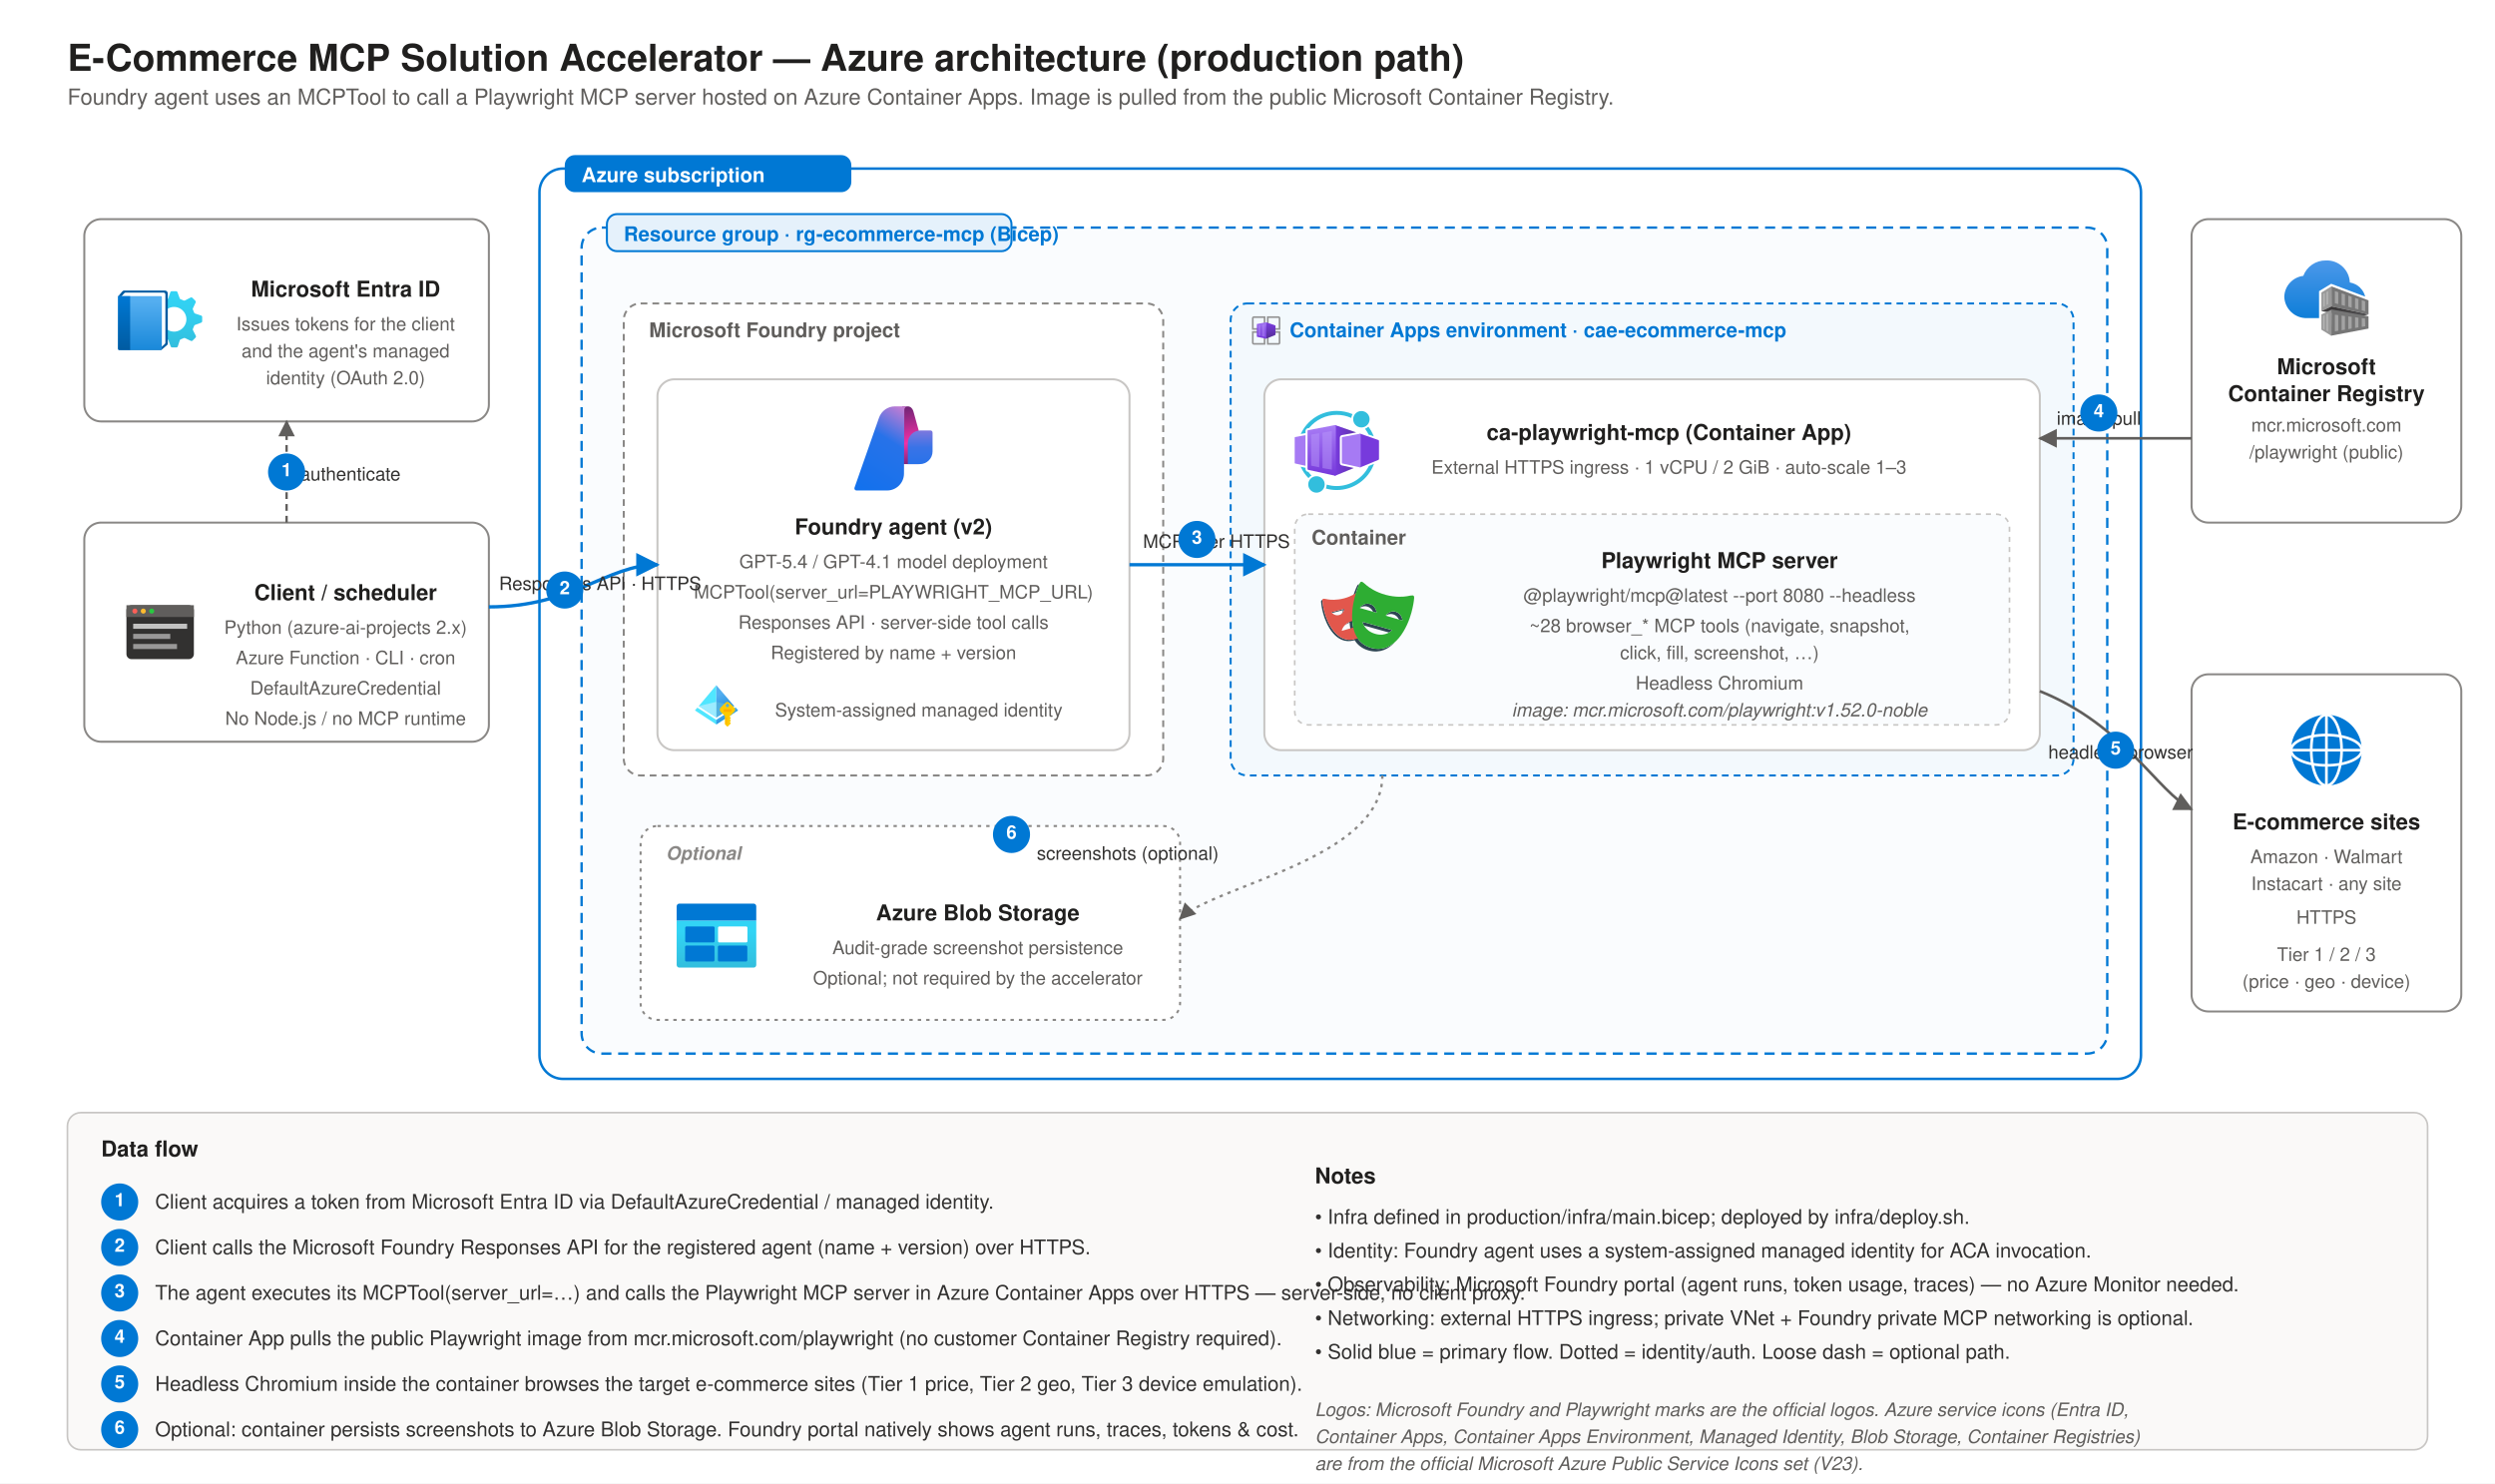
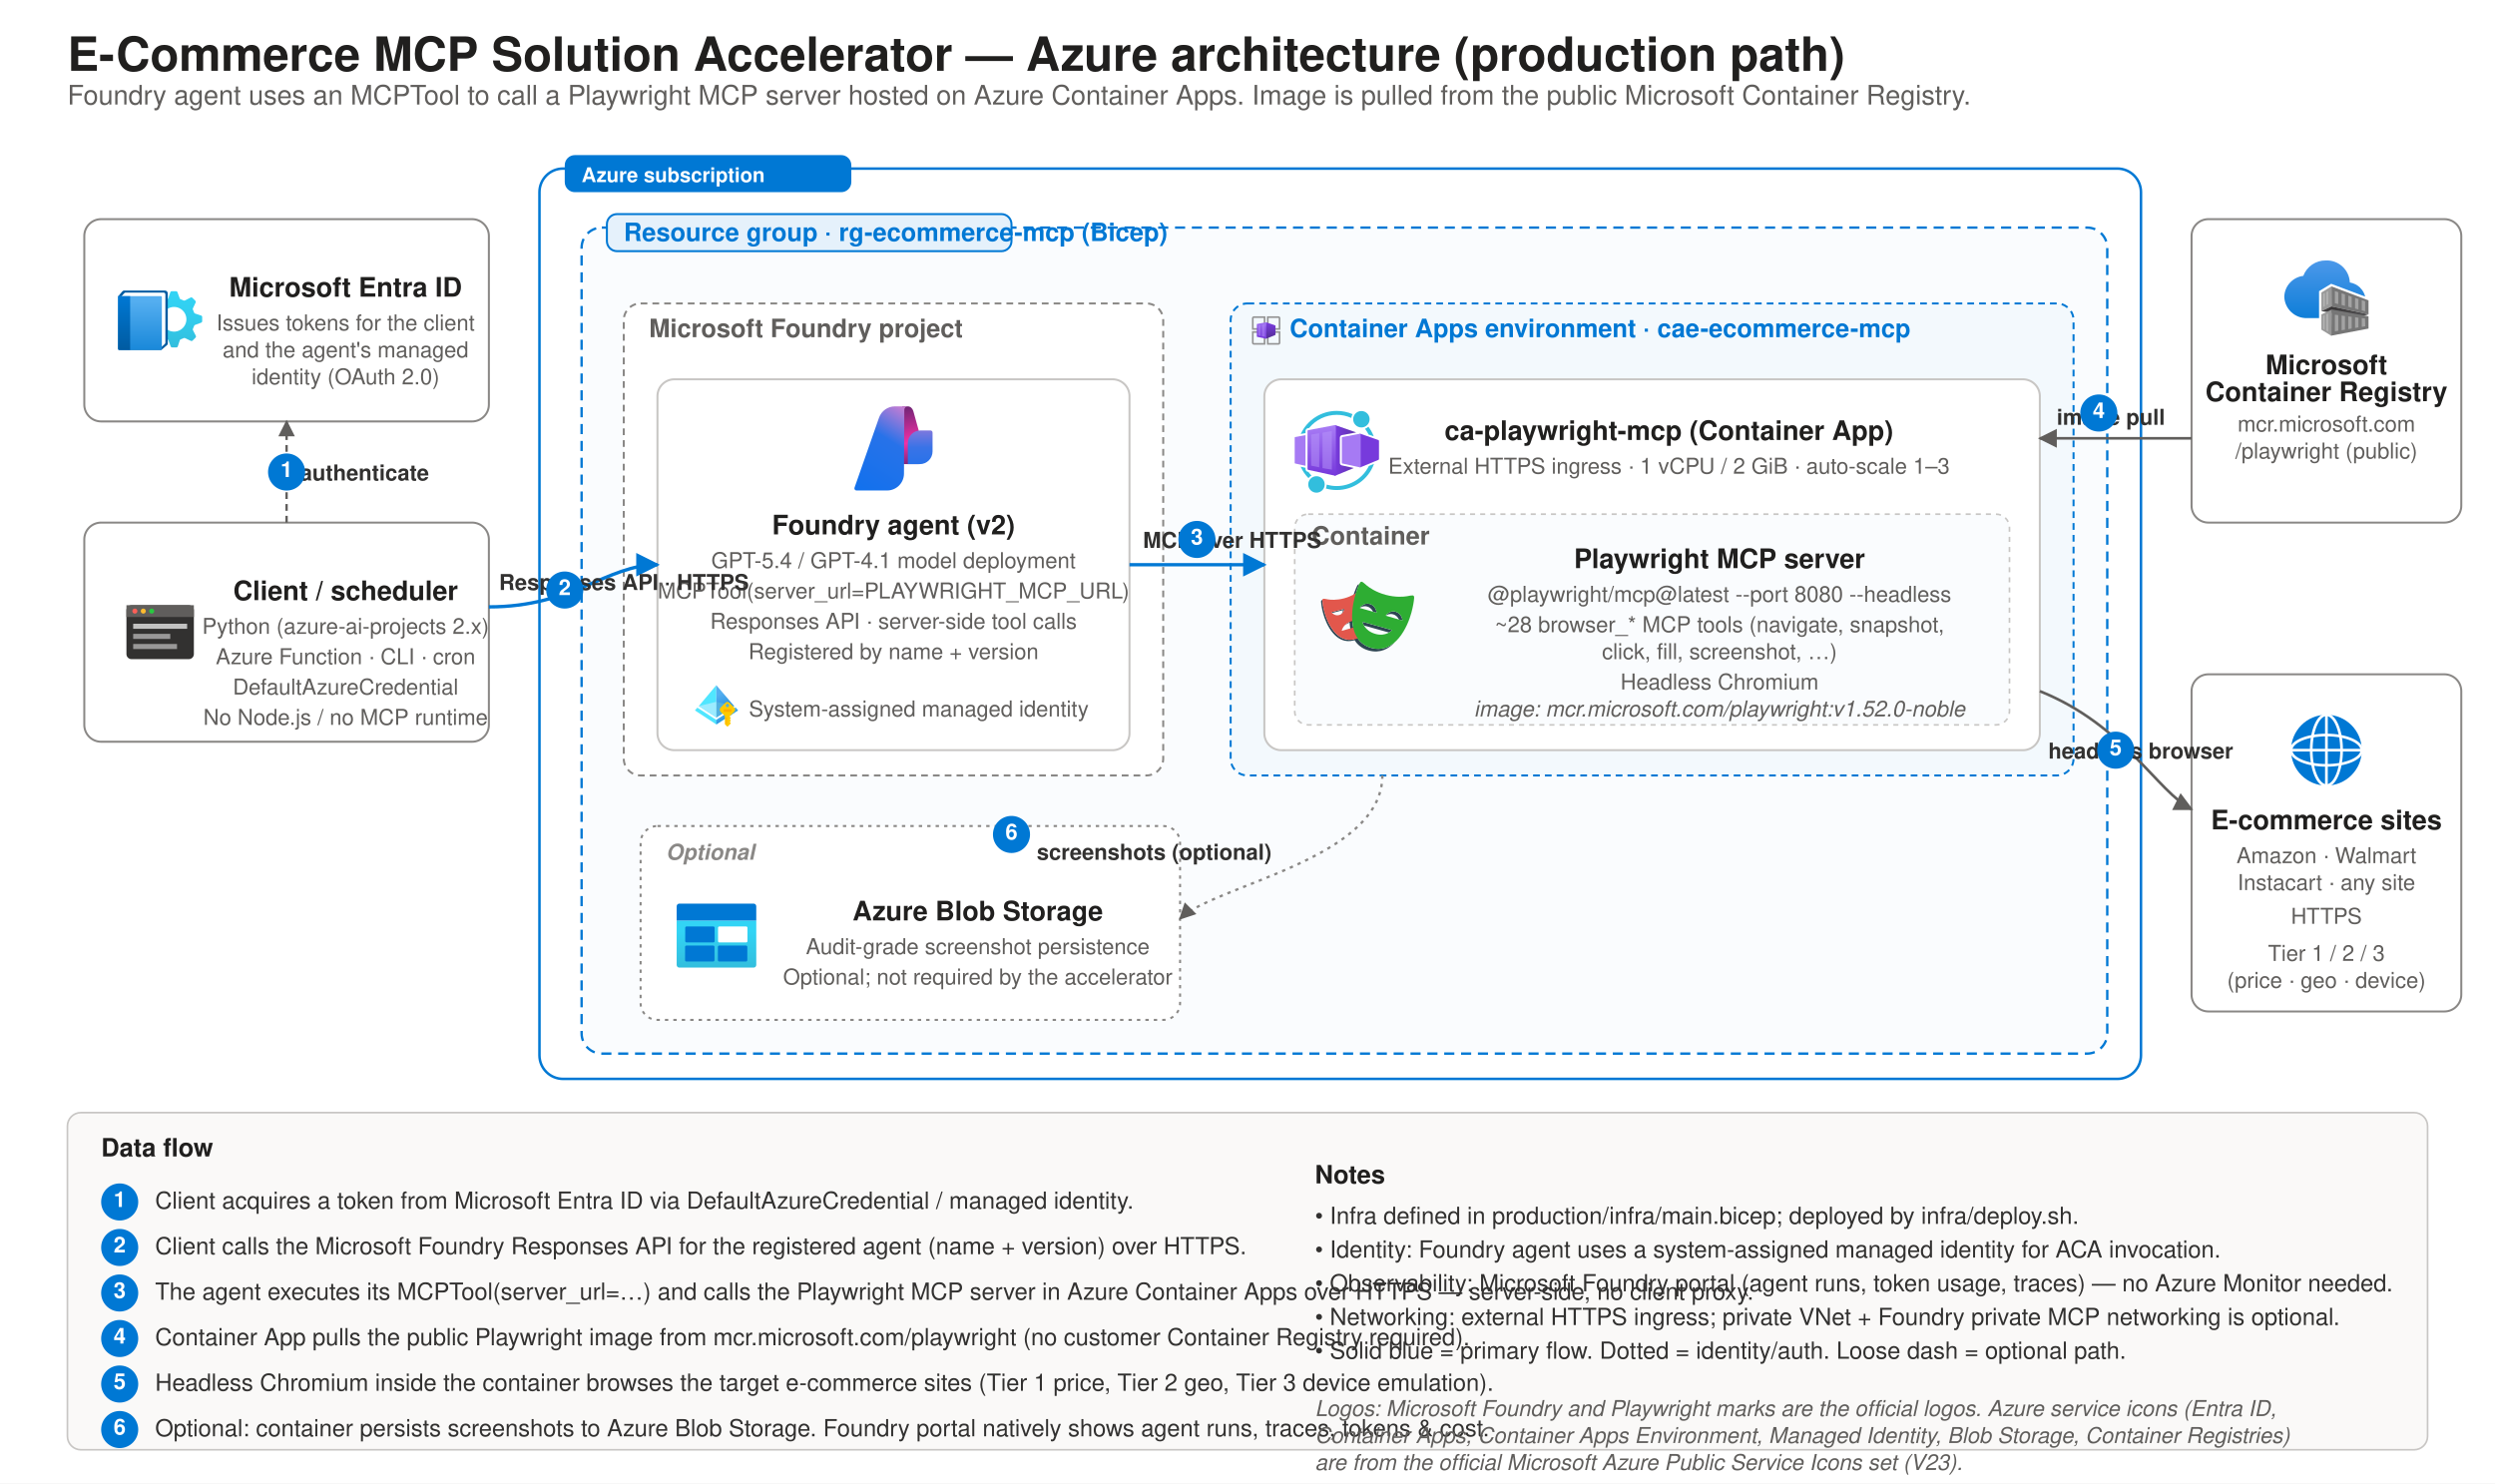
<svg xmlns="http://www.w3.org/2000/svg" viewBox="0 0 1480 880" font-family="Segoe UI, -apple-system, Helvetica, Arial, sans-serif" role="img" aria-label="E-Commerce MCP Solution Accelerator — Azure reference architecture">
  <defs>
    <style>
      .canvas-bg     { fill:#FFFFFF; }
-       .header        { font-size:22px; font-weight:700; fill:#201F1E; }
-       .subheader     { font-size:13px; fill:#605E5C; }
+       .header        { font-size:28px; font-weight:700; fill:#201F1E; }
+       .subheader     { font-size:16px; fill:#605E5C; }

      .sub-box       { fill:none; stroke:#0078D4; stroke-width:1.5; rx:14; ry:14; }
      .sub-tab       { fill:#0078D4; }
      .rg-box        { fill:#FAFCFE; stroke:#0078D4; stroke-width:1.4; stroke-dasharray:6 4; rx:12; ry:12; }
      .rg-tab        { fill:#E5F1FB; stroke:#0078D4; stroke-width:1.2; rx:6; ry:6; }
      .group-box     { fill:#FFFFFF; stroke:#8A8886; stroke-width:1.2; stroke-dasharray:4 3; rx:10; ry:10; }
      .env-box       { fill:#F3F9FD; stroke:#0078D4; stroke-width:1.2; stroke-dasharray:4 3; rx:10; ry:10; }
      .opt-box       { fill:#FFFFFF; stroke:#8A8886; stroke-width:1.2; stroke-dasharray:2 3; rx:10; ry:10; }

-       .boundary-label{ font-size:12px; font-weight:600; fill:#0078D4; }
-       .group-label   { font-size:12px; font-weight:600; fill:#605E5C; }
-       .opt-label     { font-size:11px; font-weight:600; fill:#8A8886; font-style:italic; }
- 
-       .svc-title     { font-size:13px; font-weight:600; fill:#201F1E; text-anchor:middle; }
-       .svc-sub       { font-size:11px; fill:#605E5C; text-anchor:middle; }
+       .boundary-label{ font-size:15px; font-weight:700; fill:#0078D4; }
+       .group-label   { font-size:15px; font-weight:700; fill:#605E5C; }
+       .opt-label     { font-size:13px; font-weight:700; fill:#8A8886; font-style:italic; }
+ 
+       .svc-title     { font-size:16px; font-weight:700; fill:#201F1E; text-anchor:middle; }
+       .svc-sub       { font-size:13px; fill:#605E5C; text-anchor:middle; }

      .flow          { stroke:#605E5C; stroke-width:1.6; fill:none; marker-end:url(#arrow); }
      .flow-strong   { stroke:#0078D4; stroke-width:2;   fill:none; marker-end:url(#arrowBlue); }
      .flow-dot      { stroke:#605E5C; stroke-width:1.4; fill:none; stroke-dasharray:4 3; marker-end:url(#arrow); }
      .flow-opt      { stroke:#8A8886; stroke-width:1.4; fill:none; stroke-dasharray:2 3; marker-end:url(#arrow); }
-       .flow-label    { font-size:11px; fill:#323130; }
+       .flow-label    { font-size:13px; font-weight:600; fill:#323130; }

      .step          { fill:#0078D4; }
-       .step-text     { fill:#FFFFFF; font-size:11px; font-weight:700; text-anchor:middle; dominant-baseline:central; }
+       .step-text     { fill:#FFFFFF; font-size:13px; font-weight:700; text-anchor:middle; dominant-baseline:central; }

      .legend-box    { fill:#FAF9F8; stroke:#C8C6C4; stroke-width:1; rx:8; ry:8; }
-       .legend-title  { font-size:13px; font-weight:700; fill:#201F1E; }
-       .legend-item   { font-size:12px; fill:#323130; }
-       .legend-note   { font-size:11px; fill:#605E5C; font-style:italic; }
+       .legend-title  { font-size:15px; font-weight:700; fill:#201F1E; }
+       .legend-item   { font-size:14px; fill:#323130; }
+       .legend-note   { font-size:13px; fill:#605E5C; font-style:italic; }
    </style>
    <marker id="arrow" viewBox="0 0 10 10" refX="9" refY="5" markerWidth="7" markerHeight="7" orient="auto-start-reverse">
      <path d="M0,0 L10,5 L0,10 z" fill="#605E5C" />
    </marker>
    <marker id="arrowBlue" viewBox="0 0 10 10" refX="9" refY="5" markerWidth="7" markerHeight="7" orient="auto-start-reverse">
      <path d="M0,0 L10,5 L0,10 z" fill="#0078D4" />
    </marker>
    <linearGradient id="fGrad0" x1="17.629" y1="16.471" x2="13.885" y2="1.479" gradientUnits="userSpaceOnUse">
      <stop stop-color="#712575" />
      <stop offset="0.4" stop-color="#F131A5" />
      <stop offset="1" stop-color="#712575" />
    </linearGradient>
    <linearGradient id="fGrad1" x1="19.052" y1="1.225" x2="19.052" y2="22.371" gradientUnits="userSpaceOnUse">
      <stop stop-color="#DA7ED0" />
      <stop offset="0.5" stop-color="#3973E7" />
      <stop offset="1" stop-color="#1171ED" />
    </linearGradient>
    <linearGradient id="fGrad2" x1="17.779" y1="1.704" x2="3.761" y2="24.183" gradientUnits="userSpaceOnUse">
      <stop stop-color="#DA7ED0" />
      <stop offset="0.4" stop-color="#2772E9" />
      <stop offset="1" stop-color="#1171ED" />
    </linearGradient>
    <symbol id="logo-foundry" viewBox="0 0 24 24">
      <path fill-rule="evenodd" clip-rule="evenodd" d="M15.772 0.91C16.431 0.91 17.015 1.419 17.225 2.138C17.434 2.857 18.662 7.305 18.662 7.305V16.141H14.214L14.304 0.91H15.772Z" fill="url(#fGrad0)" />
      <path d="M22.302 7.814C22.302 7.5 22.047 7.26 21.748 7.26H19.127C17.285 7.26 15.787 8.758 15.787 10.6V16.141H18.962C20.804 16.141 22.302 14.643 22.302 12.801V7.814Z" fill="url(#fGrad1)" />
      <path fill-rule="evenodd" clip-rule="evenodd" d="M15.772 0.91C15.263 0.91 14.858 1.315 14.858 1.824L14.769 18.642C14.769 21.098 12.777 23.09 10.321 23.09H2.248C1.859 23.09 1.604 22.716 1.724 22.356L8.194 3.89C8.823 2.108 10.5 0.91 12.387 0.91H15.787H15.772Z" fill="url(#fGrad2)" />
    </symbol>
    <symbol id="logo-playwright" viewBox="0 0 400 400">
      <path d="M136.444 221.556C123.558 225.213 115.104 231.625 109.535 238.032C114.869 233.364 122.014 229.08 131.652 226.348C141.51 223.554 149.92 223.574 156.869 224.915V219.481C150.941 218.939 144.145 219.371 136.444 221.556ZM108.946 175.876L61.09 188.484C61.09 188.484 61.962 189.716 63.577 191.36L104.153 180.668C104.153 180.668 103.578 188.077 98.585 194.705C108.03 187.559 108.946 175.876 108.946 175.876ZM149.005 288.347C81.658 306.486 46.027 228.438 35.24 187.928C30.256 169.229 28.08 155.067 27.5 145.928C27.438 144.979 27.466 144.179 27.534 143.446C24.04 143.657 22.367 145.473 22.708 150.721C23.288 159.855 25.463 174.016 30.447 192.721C41.23 233.225 76.866 311.273 144.213 293.134C158.872 289.185 169.885 281.992 178.152 272.81C170.532 279.692 160.995 285.112 149.005 288.347ZM161.661 128.11V132.903H188.077C187.535 131.206 186.989 129.677 186.447 128.11H161.661Z" fill="#2D4552" />
      <path d="M193.981 167.584C205.861 170.958 212.144 179.287 215.465 186.658L228.711 190.42C228.711 190.42 226.904 164.623 203.57 157.995C181.741 151.793 168.308 170.124 166.674 172.496C173.024 167.972 182.297 164.268 193.981 167.584ZM299.422 186.777C277.573 180.547 264.145 198.916 262.535 201.255C268.89 196.736 278.158 193.031 289.837 196.362C301.698 199.741 307.976 208.06 311.307 215.436L324.572 219.212C324.572 219.212 322.736 193.41 299.422 186.777ZM286.262 254.795L176.072 223.99C176.072 223.99 177.265 230.038 181.842 237.869L274.617 263.805C282.255 259.386 286.262 254.795 286.262 254.795ZM209.867 321.102C122.618 297.71 133.166 186.543 147.284 133.865C153.097 112.156 159.073 96.02 164.029 85.204C161.072 84.595 158.623 86.153 156.203 91.075C150.941 101.747 144.212 119.124 137.7 143.45C123.586 196.127 113.038 307.29 200.283 330.682C241.406 341.699 273.442 324.955 297.323 298.659C274.655 319.19 245.714 330.701 209.867 321.102Z" fill="#2D4552" />
      <path d="M161.661 262.296V239.863L99.332 257.537C99.332 257.537 103.938 230.777 136.444 221.556C146.302 218.762 154.713 218.781 161.661 220.123V128.11H192.869C189.471 117.61 186.184 109.526 183.423 103.909C178.856 94.612 174.174 100.775 163.545 109.665C156.059 115.919 137.139 129.261 108.668 136.933C80.197 144.61 57.179 142.574 47.575 140.911C33.96 138.562 26.839 135.572 27.505 145.928C28.085 155.062 30.261 169.224 35.245 187.928C46.027 228.433 81.663 306.481 149.01 288.342C166.602 283.602 179.019 274.233 187.626 262.291H161.661V262.296ZM61.085 188.484L108.946 175.876C108.946 175.876 107.551 194.288 89.609 199.018C71.661 203.743 61.085 188.484 61.085 188.484Z" fill="#E2574C" />
      <path d="M341.786 129.174C329.345 131.355 299.498 134.072 262.612 124.185C225.716 114.304 201.236 97.022 191.537 88.899C177.788 77.383 171.74 69.38 165.788 81.486C160.526 92.163 153.797 109.54 147.284 133.866C133.171 186.543 122.623 297.706 209.867 321.098C297.093 344.47 343.53 242.92 357.644 190.238C364.157 165.917 367.013 147.5 367.799 135.625C368.695 122.173 359.455 126.078 341.786 129.174ZM166.497 172.756C166.497 172.756 180.246 151.372 203.565 158C226.899 164.628 228.706 190.425 228.706 190.425L166.497 172.756ZM223.42 268.713C182.403 256.698 176.077 223.99 176.077 223.99L286.262 254.796C286.262 254.791 264.021 280.578 223.42 268.713ZM262.377 201.495C262.377 201.495 276.107 180.126 299.422 186.773C322.736 193.411 324.572 219.208 324.572 219.208L262.377 201.495Z" fill="#2EAD33" />
    </symbol>
    <symbol id="ico-entra" viewBox="0 0 18 18">
      <defs>
        <linearGradient id="e-grad-1" x1="11.972" y1="14.787" x2="11.972" y2="2.782" gradientUnits="userSpaceOnUse">
          <stop offset="0" stop-color="#32bedd" />
          <stop offset="0.576" stop-color="#32ceef" />
          <stop offset="1" stop-color="#32d4f5" />
        </linearGradient>
        <linearGradient id="e-grad-2" x1="4.699" y1="15.352" x2="4.699" y2="3.839" gradientUnits="userSpaceOnUse">
          <stop offset="0" stop-color="#1988d9" />
          <stop offset="0.9" stop-color="#54aef0" />
        </linearGradient>
        <linearGradient id="e-grad-3" x1="1.31" y1="15.346" x2="1.31" y2="3.839" gradientUnits="userSpaceOnUse">
          <stop offset="0" stop-color="#005ba1" />
          <stop offset="1" stop-color="#0078d4" />
        </linearGradient>
      </defs>
      <path d="M17.975,9.225V8.269a.3.3,0,0,0-.192-.277h0l-1.335-.438a.3.3,0,0,1-.182-.169L15.983,6.7a.3.3,0,0,1,.006-.238l.6-1.279a.3.3,0,0,0-.059-.335l-.662-.663a.3.3,0,0,0-.342-.055h0l-1.248.635a.294.294,0,0,1-.246.01l-.69-.283a.3.3,0,0,1-.166-.173l-.485-1.338a.3.3,0,0,0-.278-.195h-.956a.3.3,0,0,0-.277.192h0l-.438,1.335a.3.3,0,0,1-.169.181l-.688.283a.3.3,0,0,1-.24-.007l-1.254-.6a.3.3,0,0,0-.336.058l-.662.662a.3.3,0,0,0-.056.342h0l.635,1.247a.3.3,0,0,1,.01.247L7.7,7.414a.3.3,0,0,1-.174.166l-1.36.486a.3.3,0,0,0-.2.279V9.3a.3.3,0,0,0,.193.277h0l1.334.437a.3.3,0,0,1,.182.169l.283.69a.3.3,0,0,1-.006.238l-.6,1.279a.3.3,0,0,0,.059.335l.663.663a.3.3,0,0,0,.341.055h0l1.247-.635a.3.3,0,0,1,.247-.01l.689.283a.289.289,0,0,1,.166.173l.485,1.338a.3.3,0,0,0,.279.2h.955a.3.3,0,0,0,.278-.192h0L13.2,13.26a.294.294,0,0,1,.169-.181l.69-.283a.29.29,0,0,1,.238.006l1.279.6a.3.3,0,0,0,.335-.058l.663-.663a.3.3,0,0,0,.055-.342h0L16,11.09a.294.294,0,0,1-.01-.246l.282-.69a.3.3,0,0,1,.173-.166L17.78,9.5A.3.3,0,0,0,17.975,9.225ZM12.24,11.406a2.635,2.635,0,1,1,2.354-2.353A2.635,2.635,0,0,1,12.24,11.406Z" fill="url(#e-grad-1)" />
      <path d="M.049,3.85.954,2.8a.441.441,0,0,1,.332-.151H9.964a.608.608,0,0,1,.664.621V14.041a.24.24,0,0,1-.083.182L9.282,15.316H.636l-.6-.252Z" fill="#005ba1" />
      <path d="M.777,3.846l.555-.633a.392.392,0,0,1,.294-.133h8.1a.39.39,0,0,1,.39.39v10.3a.391.391,0,0,1-.127.289l-.866.788Z" fill="#fff" />
      <path d="M9.139,3.839H.1A.058.058,0,0,0,.036,3.9V15.13a.222.222,0,0,0,.222.222H9.139a.223.223,0,0,0,.223-.222V4.061A.222.222,0,0,0,9.139,3.839Z" fill="url(#e-grad-2)" />
      <path d="M.071,3.839H2.594a0,0,0,0,1,0,0V15.346a0,0,0,0,1,0,0H.213a.188.188,0,0,1-.188-.188V3.885A.046.046,0,0,1,.071,3.839Z" fill="url(#e-grad-3)" />
    </symbol>
    <symbol id="ico-aca" viewBox="0 0 18 18">
      <defs>
        <linearGradient id="aca-grad-1" x1="8.798" y1="8.703" x2="14.683" y2="8.703" gradientUnits="userSpaceOnUse">
          <stop offset="0.001" stop-color="#773adc" />
          <stop offset="1" stop-color="#552f99" />
        </linearGradient>
        <linearGradient id="aca-grad-2" x1="5.764" y1="3.777" x2="5.764" y2="13.78" gradientUnits="userSpaceOnUse">
          <stop offset="0" stop-color="#a67af4" />
          <stop offset="0.999" stop-color="#773adc" />
        </linearGradient>
      </defs>
      <path d="M16.932,11.578a8.448,8.448,0,0,1-7.95,5.59,8.15,8.15,0,0,1-2.33-.33,2.133,2.133,0,0,0,.18-.83c.01,0,.03.01.04.01a7.422,7.422,0,0,0,2.11.3,7.646,7.646,0,0,0,6.85-4.28l.01-.01Z" fill="#32bedd" />
      <path d="M3.582,14.068a2.025,2.025,0,0,0-.64.56,8.6,8.6,0,0,1-1.67-2.44l1.04.23v.26a.6.6,0,0,0,.47.59l.14.03a6.136,6.136,0,0,0,.62.73Z" fill="#32bedd" />
      <path d="M12.352.958a2.28,2.28,0,0,0-.27.81c-.02-.01-.05-.02-.07-.03a7.479,7.479,0,0,0-3.03-.63,7.643,7.643,0,0,0-5.9,2.8l-.29.06a.6.6,0,0,0-.48.58v.46l-1.02.19A8.454,8.454,0,0,1,8.982.268,8.6,8.6,0,0,1,12.352.958Z" fill="#32bedd" />
      <path d="M16.872,5.7l-1.09-.38a6.6,6.6,0,0,0-.72-1.16c-.02-.03-.04-.05-.05-.07a2.083,2.083,0,0,0,.72-.45A7.81,7.81,0,0,1,16.872,5.7Z" fill="#32bedd" />
      <path d="M10.072,11.908l2.54.56L8.672,14.1c-.02,0-.03.01-.05.01a.154.154,0,0,1-.15-.15V3.448a.154.154,0,0,1,.15-.15.09.09,0,0,1,.05.01l4.46,1.56-3.05.57a.565.565,0,0,0-.44.54v5.4A.537.537,0,0,0,10.072,11.908Z" fill="#fff" />
      <path d="M1.1,5.668l1.21-.23v6.55l-1.23-.27-.99-.22a.111.111,0,0,1-.09-.12v-5.4a.12.12,0,0,1,.09-.12Z" fill="#a67af4" />
      <path d="M10.072,11.908l2.54.56L8.672,14.1c-.02,0-.03.01-.05.01a.154.154,0,0,1-.15-.15V3.448a.154.154,0,0,1,.15-.15.09.09,0,0,1,.05.01l4.46,1.56-3.05.57a.565.565,0,0,0-.44.54v5.4A.537.537,0,0,0,10.072,11.908Z" fill="url(#aca-grad-1)" />
      <path d="M8.586,3.3,2.878,4.378a.177.177,0,0,0-.14.175V12.68a.177.177,0,0,0,.137.174L8.581,14.1a.176.176,0,0,0,.21-.174V3.478A.175.175,0,0,0,8.619,3.3Z" fill="url(#aca-grad-2)" />
      <polygon points="5.948 4.921 5.948 12.483 7.934 12.814 7.934 4.564 5.948 4.921" fill="#b796f9" opacity="0.5" />
      <polygon points="3.509 5.329 3.509 11.954 5.238 12.317 5.238 5.031 3.509 5.329" fill="#b796f9" opacity="0.5" />
      <circle cx="14.24" cy="2.048" r="1.755" fill="#32bedd" />
      <circle cx="4.65" cy="15.973" r="1.759" fill="#32bedd" />
      <path d="M18,6.689v3.844a.222.222,0,0,1-.133.2l-.766.316-3.07,1.268-.011,0a.126.126,0,0,1-.038,0,.1.1,0,0,1-.1-.1V5.234a.1.1,0,0,1,.054-.088l0,0,.019,0a.031.031,0,0,1,.019,0,.055.055,0,0,1,.034.008l.011,0,.012,0L17.05,6.2l.8.282A.213.213,0,0,1,18,6.689Z" fill="#773adc" />
      <path d="M13.959,5.14l-3.8.715a.118.118,0,0,0-.093.117v5.409a.118.118,0,0,0,.091.116l3.8.831a.115.115,0,0,0,.137-.09.109.109,0,0,0,0-.026V5.256a.117.117,0,0,0-.115-.118A.082.082,0,0,0,13.959,5.14Z" fill="#a67af4" />
    </symbol>
    <symbol id="ico-acaenv" viewBox="0 0 18 18">
      <defs>
        <linearGradient id="acaenv-grad-1" x1="11.729" y1="4.88" x2="11.729" y2="13.099" gradientUnits="userSpaceOnUse">
          <stop offset="0.001" stop-color="#773adc" />
          <stop offset="0.528" stop-color="#6635bb" />
          <stop offset="1" stop-color="#552f99" />
        </linearGradient>
        <linearGradient id="acaenv-grad-2" x1="6.35" y1="13.914" x2="6.35" y2="4.198" gradientUnits="userSpaceOnUse">
          <stop offset="0.001" stop-color="#773adc" />
          <stop offset="0.307" stop-color="#793ddd" />
          <stop offset="0.532" stop-color="#8046e1" />
          <stop offset="0.731" stop-color="#8c56e7" />
          <stop offset="0.915" stop-color="#9c6def" />
          <stop offset="1" stop-color="#a67af4" />
        </linearGradient>
      </defs>
      <path d="M8.617,8.644H.639V1.784A1.16,1.16,0,0,1,1.788.624H8.617ZM1.63,7.653h6V1.594H1.788a.158.158,0,0,0-.158.158h0Z" fill="#949494" />
      <path d="M17.5,8.644H9.523V.624h6.828A1.16,1.16,0,0,1,17.5,1.784Zm-6.987-.991h6V1.784a.157.157,0,0,0-.123-.187.2.2,0,0,0-.035,0H10.513Z" fill="#949494" />
      <path d="M8.617,17.485H1.788A1.149,1.149,0,0,1,.639,16.347V9.476H8.617ZM1.63,10.467v5.88a.158.158,0,0,0,.158.158H7.626V10.467Z" fill="#949494" />
      <path d="M16.351,17.485H9.523V9.476H17.5v6.871A1.149,1.149,0,0,1,16.351,17.485Zm-5.838-.991h5.838a.157.157,0,0,0,.158-.158V10.467h-6Z" fill="#949494" />
      <path d="M14.6,6.294a.294.294,0,0,0-.2-.278L9.044,4.205A.128.128,0,0,0,9,4.2H9a.132.132,0,0,0-.133.133v9.445A.133.133,0,0,0,9,13.911H9a.138.138,0,0,0,.049-.01l5.365-2.145a.292.292,0,0,0,.184-.272Z" fill="url(#acaenv-grad-1)" />
      <path d="M8.966,4.2l-5.293.966a.161.161,0,0,0-.13.158V12.63a.16.16,0,0,0,.126.157L8.962,13.91a.161.161,0,0,0,.191-.121.22.22,0,0,0,0-.036V4.358A.16.16,0,0,0,9,4.2.163.163,0,0,0,8.966,4.2Z" fill="url(#acaenv-grad-2)" />
      <path d="M6.52,5.656v6.8l1.842.3V5.335Zm-2.262.367v5.955l1.6.326V5.754Z" fill="#b796f9" opacity="0.5" />
    </symbol>
    <symbol id="ico-mi" viewBox="0 0 18 18">
      <defs>
        <linearGradient id="mi-grad-1" x1="13.18" y1="13.01" x2="8.63" y2="4.38" gradientUnits="userSpaceOnUse">
          <stop offset="0" stop-color="#1988d9" />
          <stop offset="0.9" stop-color="#54aef0" />
        </linearGradient>
        <linearGradient id="mi-grad-2" x1="11.22" y1="10.5" x2="14.37" y2="15.93" gradientUnits="userSpaceOnUse">
          <stop offset="0.1" stop-color="#54aef0" />
          <stop offset="0.29" stop-color="#4fabee" />
          <stop offset="0.51" stop-color="#41a2e9" />
          <stop offset="0.74" stop-color="#2a93e0" />
          <stop offset="0.88" stop-color="#1988d9" />
        </linearGradient>
      </defs>
      <polygon points="1.15 10.22 8.93 15.27 16.85 10.21 17.85 11.36 8.93 17.11 0.15 11.37 1.15 10.22" fill="#50e6ff" />
      <polygon points="1.73 9.58 8.93 1 16.28 9.59 8.93 14.23 1.73 9.58" fill="#fff" />
      <polygon points="8.93 1 8.93 14.23 1.73 9.58 8.93 1" fill="#50e6ff" />
      <polygon points="8.93 1 8.93 14.23 16.28 9.59 8.93 1" fill="url(#mi-grad-1)" />
      <polygon points="8.93 7.83 16.28 9.59 8.93 14.23 8.93 7.83" fill="#53b1e0" />
      <polygon points="8.93 14.23 1.73 9.58 8.93 7.83 8.93 14.23" fill="#9cebff" />
      <polygon points="8.93 17.11 17.85 11.36 16.85 10.21 8.93 15.27 8.93 17.11" fill="url(#mi-grad-2)" />
      <path d="M16.32,11.88a1.16,1.16,0,0,0,0-1.65h0l-2-2a1.16,1.16,0,0,0-1.64,0h0l-2,2a1.18,1.18,0,0,0,0,1.65l1.67,1.67a.32.32,0,0,1,.09.23v3.1a.36.36,0,0,0,.12.28l.76.76a.25.25,0,0,0,.37,0l.73-.73h0l.44-.44a.15.15,0,0,0,0-.21l-.31-.31a.16.16,0,0,1,0-.24l.31-.31a.16.16,0,0,0,0-.22l-.31-.31a.15.15,0,0,1,0-.23l.31-.32a.15.15,0,0,0,0-.21l-.44-.44v-.16ZM13.5,8.71a.66.66,0,1,1-.66.66.66.66,0,0,1,.66-.66Z" fill="#ffca00" />
      <path d="M13,17h0a.14.14,0,0,0,.24-.11V14.33a.16.16,0,0,0-.06-.13h0a.14.14,0,0,0-.22.13v2.51A.15.15,0,0,0,13,17Z" fill="#ff9300" opacity="0.75" />
      <rect x="11.9" y="10.9" width="3.29" height="0.39" rx="0.18" fill="#ff9300" opacity="0.75" />
      <rect x="11.9" y="11.53" width="3.29" height="0.39" rx="0.18" fill="#ff9300" opacity="0.75" />
    </symbol>
    <symbol id="ico-blob" viewBox="0 0 18 18">
      <defs>
        <linearGradient id="blob-grad" x1="9" y1="15.834" x2="9" y2="5.788" gradientUnits="userSpaceOnUse">
          <stop offset="0" stop-color="#32bedd" />
          <stop offset="0.775" stop-color="#32d4f5" />
        </linearGradient>
      </defs>
      <path d="M.5,5.788h17a0,0,0,0,1,0,0v9.478a.568.568,0,0,1-.568.568H1.068A.568.568,0,0,1,.5,15.266V5.788A0,0,0,0,1,.5,5.788Z" fill="url(#blob-grad)" />
      <path d="M1.071,2.166H16.929a.568.568,0,0,1,.568.568V5.788a0,0,0,0,1,0,0H.5a0,0,0,0,1,0,0V2.734A.568.568,0,0,1,1.071,2.166Z" fill="#0078d4" />
      <rect x="2.328" y="7.049" width="6.281" height="3.408" rx="0.283" fill="#0078d4" />
      <rect x="9.336" y="7.049" width="6.281" height="3.408" rx="0.283" fill="#fff" />
      <rect x="2.296" y="11.128" width="6.281" height="3.408" rx="0.283" fill="#0078d4" />
      <rect x="9.304" y="11.128" width="6.281" height="3.408" rx="0.283" fill="#0078d4" />
    </symbol>
    <symbol id="ico-mcr" viewBox="0 0 18 18">
      <defs>
        <linearGradient id="mcr-grad-1" x1="8.637" y1="-1.991" x2="8.637" y2="16.739" gradientUnits="userSpaceOnUse">
          <stop offset="0" stop-color="#5ea0ef" />
          <stop offset="1" stop-color="#0078d4" />
        </linearGradient>
        <linearGradient id="mcr-grad-2" x1="12.96" y1="8.561" x2="12.96" y2="6.141" gradientTransform="matrix(1, 0, 0, -1, 0, 20)" gradientUnits="userSpaceOnUse">
          <stop offset="0" stop-color="#333132" />
          <stop offset="1" stop-color="#5b5a5c" />
        </linearGradient>
      </defs>
      <path d="M7.43,8.178l2.589-1.573,7.255,2.731A3.664,3.664,0,0,0,16.23,7.49l-.01-.05A4.194,4.194,0,0,0,14,6.32a4.91,4.91,0,0,0-5.1-4.7A5.071,5.071,0,0,0,4.06,4.91,4.621,4.621,0,0,0,0,9.39a4.73,4.73,0,0,0,4.89,4.54H7.43Z" fill="url(#mcr-grad-1)" />
      <polygon points="10.07 7.159 10.08 11.439 17.99 13.119 17.99 10.139 10.07 7.159" fill="#767676" />
      <polyline points="10.07 7.159 7.93 8.459 7.93 12.439 10.08 11.439" fill="#999" />
      <polygon points="13.68 11.499 14.4 11.699 14.4 9.369 13.68 9.119 13.68 11.499" fill="#a3a3a3" />
      <polygon points="12.96 8.889 12.24 8.629 12.24 11.119 12.96 11.319 12.96 8.889" fill="#a3a3a3" />
      <polygon points="15.12 11.889 15.82 12.079 15.84 9.859 15.12 9.619 15.12 11.889" fill="#a3a3a3" />
      <polygon points="10.81 10.749 11.53 10.929 11.53 8.399 10.81 8.159 10.81 10.749" fill="#a3a3a3" />
      <polygon points="17.27 10.349 16.55 10.099 16.55 12.269 17.27 12.469 17.27 10.349" fill="#a3a3a3" />
      <path d="M8.66,11.369l-.36.21V8.749l.36-.19Zm.71-3.22L9,8.389v2.75l.37-.2Z" fill="#b3b3b3" />
      <polygon points="17.99 13.119 15.83 13.859 7.93 12.439 10.08 11.439 17.99 13.119" fill="url(#mcr-grad-2)" />
      <polygon points="17.99 16.169 10.04 17.679 10.08 12.089 17.99 13.559 17.99 16.169" fill="#767676" />
      <polygon points="10.81 16.759 10.81 13.209 11.53 13.299 11.53 16.639 10.81 16.759" fill="#a3a3a3" />
      <polygon points="12.96 16.399 12.24 16.529 12.24 13.389 12.96 13.499 12.96 16.399 12.96 16.399" fill="#a3a3a3" />
      <polygon points="13.68 16.289 13.68 13.569 14.4 13.659 14.4 16.159 13.68 16.289" fill="#a3a3a3" />
      <polygon points="15.83 15.909 15.12 16.039 15.12 13.749 15.83 13.859 15.83 15.909" fill="#a3a3a3" />
      <polygon points="17.29 15.679 16.55 15.809 16.55 13.929 17.24 14.019 17.29 15.679" fill="#a3a3a3" />
      <path d="M7.93,16.4v-3.26l2.16-1v5.6Z" fill="#999" />
      <path d="M8.61,16.389l-.32-.16v-2.76l.32-.15Zm.77-3.45-.38.19v3.48l.37.19v-3.86Z" fill="#b3b3b3" />
    </symbol>
    <symbol id="ico-client" viewBox="0 0 50 50">
      <rect x="5" y="9" width="40" height="32" rx="3" fill="#323130" />
      <rect x="5" y="9" width="40" height="7" fill="#605E5C" />
      <circle cx="10" cy="12.5" r="1.5" fill="#FF5F57" />
      <circle cx="15" cy="12.5" r="1.5" fill="#FEBC2E" />
      <circle cx="20" cy="12.5" r="1.5" fill="#28C840" />
      <rect x="9" y="20" width="32" height="3" fill="#FFFFFF" opacity="0.7" />
      <rect x="9" y="26" width="22" height="3" fill="#FFFFFF" opacity="0.5" />
      <rect x="9" y="32" width="26" height="3" fill="#FFFFFF" opacity="0.5" />
    </symbol>
    <symbol id="ico-web" viewBox="0 0 50 50">
      <circle cx="25" cy="25" r="21" fill="#0078D4" />
      <ellipse cx="25" cy="25" rx="21" ry="9" fill="none" stroke="#FFFFFF" stroke-width="1.6" />
      <ellipse cx="25" cy="25" rx="9" ry="21" fill="none" stroke="#FFFFFF" stroke-width="1.6" />
      <line x1="4" y1="25" x2="46" y2="25" stroke="#FFFFFF" stroke-width="1.6" />
      <line x1="25" y1="4" x2="25" y2="46" stroke="#FFFFFF" stroke-width="1.6" />
    </symbol>
  </defs>
  <rect width="1480" height="880" class="canvas-bg" />
  <text x="40" y="42" class="header">E-Commerce MCP Solution Accelerator — Azure architecture (production path)</text>
  <text x="40" y="62" class="subheader">Foundry agent uses an MCPTool to call a Playwright MCP server hosted on Azure Container Apps. Image is pulled from the public Microsoft Container Registry.</text>
  <rect x="320" y="100" width="950" height="540" class="sub-box" />
  <rect x="335" y="92" width="170" height="22" class="sub-tab" rx="6" ry="6" />
  <text x="345" y="108" font-size="12px" font-weight="700" fill="#FFFFFF">Azure subscription</text>
  <rect x="345" y="135" width="905" height="490" class="rg-box" />
  <rect x="360" y="127" width="240" height="22" class="rg-tab" />
  <text x="370" y="143" class="boundary-label">Resource group · rg-ecommerce-mcp (Bicep)</text>
  <g transform="translate(50,130)">
    <rect width="240" height="120" rx="10" ry="10" fill="#FFFFFF" stroke="#8A8886" stroke-width="1.2" />
    <use href="#ico-entra" x="20" y="35" width="50" height="50" />
    <text x="155" y="46" class="svc-title">Microsoft Entra ID</text>
    <text x="155" y="66" class="svc-sub">Issues tokens for the client</text>
    <text x="155" y="82" class="svc-sub">and the agent's managed</text>
    <text x="155" y="98" class="svc-sub">identity (OAuth 2.0)</text>
  </g>
  <g transform="translate(50,310)">
    <rect width="240" height="130" rx="10" ry="10" fill="#FFFFFF" stroke="#8A8886" stroke-width="1.2" />
    <use href="#ico-client" x="20" y="40" width="50" height="50" />
    <text x="155" y="46" class="svc-title">Client / scheduler</text>
    <text x="155" y="66" class="svc-sub">Python (azure-ai-projects 2.x)</text>
    <text x="155" y="84" class="svc-sub">Azure Function · CLI · cron</text>
    <text x="155" y="102" class="svc-sub">DefaultAzureCredential</text>
    <text x="155" y="120" class="svc-sub">No Node.js / no MCP runtime</text>
  </g>
  <path class="flow-dot" d="M170 310 L170 250" />
  <text x="178" y="285" class="flow-label">authenticate</text>
  <rect x="370" y="180" width="320" height="280" class="group-box" />
  <text x="385" y="200" class="group-label">Microsoft Foundry project</text>
  <g transform="translate(390,225)">
    <rect width="280" height="220" rx="10" ry="10" fill="#FFFFFF" stroke="#C8C6C4" stroke-width="1.2" />
    <use href="#logo-foundry" x="113" y="14" width="54" height="54" />
    <text x="140" y="92" class="svc-title">Foundry agent (v2)</text>
    <text x="140" y="112" class="svc-sub">GPT-5.4 / GPT-4.1 model deployment</text>
    <text x="140" y="130" class="svc-sub">MCPTool(server_url=PLAYWRIGHT_MCP_URL)</text>
    <text x="140" y="148" class="svc-sub">Responses API · server-side tool calls</text>
    <text x="140" y="166" class="svc-sub">Registered by name + version</text>
    <use href="#ico-mi" x="22" y="180" width="26" height="26" />
    <text x="155" y="200" class="svc-sub">System-assigned managed identity</text>
  </g>
  <rect x="730" y="180" width="500" height="280" class="env-box" />
  <use href="#ico-acaenv" x="742" y="187" width="18" height="18" />
  <text x="765" y="200" class="boundary-label">Container Apps environment · cae-ecommerce-mcp</text>
  <g transform="translate(750,225)">
    <rect width="460" height="220" rx="10" ry="10" fill="#FFFFFF" stroke="#C8C6C4" stroke-width="1.2" />
    <use href="#ico-aca" x="18" y="18" width="50" height="50" />
    <text x="240" y="36" class="svc-title">ca-playwright-mcp  (Container App)</text>
    <text x="240" y="56" class="svc-sub">External HTTPS ingress · 1 vCPU / 2 GiB · auto-scale 1–3</text>
    <rect x="18" y="80" width="424" height="125" rx="8" ry="8" fill="#FAFCFE" stroke="#C8C6C4" stroke-width="1" stroke-dasharray="3 3" />
    <text x="28" y="98" class="group-label">Container</text>
    <use href="#logo-playwright" x="30" y="108" width="64" height="64" />
    <text x="270" y="112" class="svc-title">Playwright MCP server</text>
    <text x="270" y="132" class="svc-sub">@playwright/mcp@latest --port 8080 --headless</text>
    <text x="270" y="150" class="svc-sub">~28 browser_* MCP tools (navigate, snapshot,</text>
    <text x="270" y="166" class="svc-sub">click, fill, screenshot, …)</text>
    <text x="270" y="184" class="svc-sub">Headless Chromium</text>
    <text x="270" y="200" class="svc-sub" font-style="italic">image: mcr.microsoft.com/playwright:v1.52.0-noble</text>
  </g>
  <g transform="translate(380,490)">
    <rect width="320" height="115" class="opt-box" />
    <text x="15" y="20" class="opt-label">Optional</text>
    <use href="#ico-blob" x="20" y="40" width="50" height="50" />
    <text x="200" y="56" class="svc-title">Azure Blob Storage</text>
    <text x="200" y="76" class="svc-sub">Audit-grade screenshot persistence</text>
    <text x="200" y="94" class="svc-sub">Optional; not required by the accelerator</text>
  </g>
  <path class="flow-opt" d="M820 460 C 820 510, 720 525, 700 545" />
  <text x="615" y="510" class="flow-label" fill="#8A8886">screenshots (optional)</text>
  <g transform="translate(1300,130)">
    <rect width="160" height="180" rx="10" ry="10" fill="#FFFFFF" stroke="#8A8886" stroke-width="1.2" />
    <use href="#ico-mcr" x="55" y="20" width="50" height="50" />
    <text x="80" y="92" class="svc-title">Microsoft</text>
    <text x="80" y="108" class="svc-title">Container Registry</text>
    <text x="80" y="126" class="svc-sub">mcr.microsoft.com</text>
    <text x="80" y="142" class="svc-sub">/playwright (public)</text>
  </g>
  <path class="flow" d="M1300 260 C 1260 260, 1240 260, 1210 260" />
  <text x="1220" y="252" class="flow-label">image pull</text>
  <g transform="translate(1300,400)">
    <rect width="160" height="200" rx="10" ry="10" fill="#FFFFFF" stroke="#8A8886" stroke-width="1.2" />
    <use href="#ico-web" x="55" y="20" width="50" height="50" />
    <text x="80" y="92" class="svc-title">E-commerce sites</text>
    <text x="80" y="112" class="svc-sub">Amazon · Walmart</text>
    <text x="80" y="128" class="svc-sub">Instacart · any site</text>
    <text x="80" y="148" class="svc-sub">HTTPS</text>
    <text x="80" y="170" class="svc-sub">Tier 1 / 2 / 3</text>
    <text x="80" y="186" class="svc-sub">(price · geo · device)</text>
  </g>
  <path class="flow" d="M1210 410 C 1260 430, 1280 470, 1300 480" />
  <text x="1215" y="450" class="flow-label">headless browser</text>
  <path class="flow-strong" d="M290 360 C 340 360, 360 335, 390 335" />
  <text x="296" y="350" class="flow-label">Responses API · HTTPS</text>
  <path class="flow-strong" d="M670 335 C 700 335, 720 335, 750 335" />
  <text x="678" y="325" class="flow-label">MCP over HTTPS</text>
  <g>
    <circle cx="170" cy="280" r="11" class="step" />
    <text x="170" y="280" class="step-text">1</text>
    <circle cx="335" cy="350" r="11" class="step" />
    <text x="335" y="350" class="step-text">2</text>
    <circle cx="710" cy="320" r="11" class="step" />
    <text x="710" y="320" class="step-text">3</text>
    <circle cx="1245" cy="245" r="11" class="step" />
    <text x="1245" y="245" class="step-text">4</text>
    <circle cx="1255" cy="445" r="11" class="step" />
    <text x="1255" y="445" class="step-text">5</text>
    <circle cx="600" cy="495" r="11" class="step" />
    <text x="600" y="495" class="step-text">6</text>
  </g>
  <g transform="translate(40,660)">
    <rect width="1400" height="200" class="legend-box" />
    <text x="20" y="26" class="legend-title">Data flow</text>
    <g transform="translate(20,42)">
      <circle cx="11" cy="11" r="11" class="step" />
      <text x="11" y="11" class="step-text">1</text>
      <text x="32" y="15" class="legend-item">Client acquires a token from Microsoft Entra ID via DefaultAzureCredential / managed identity.</text>
      <circle cx="11" cy="38" r="11" class="step" />
      <text x="11" y="38" class="step-text">2</text>
      <text x="32" y="42" class="legend-item">Client calls the Microsoft Foundry Responses API for the registered agent (name + version) over HTTPS.</text>
      <circle cx="11" cy="65" r="11" class="step" />
      <text x="11" y="65" class="step-text">3</text>
      <text x="32" y="69" class="legend-item">The agent executes its MCPTool(server_url=…) and calls the Playwright MCP server in Azure Container Apps over HTTPS — server-side, no client proxy.</text>
      <circle cx="11" cy="92" r="11" class="step" />
      <text x="11" y="92" class="step-text">4</text>
      <text x="32" y="96" class="legend-item">Container App pulls the public Playwright image from mcr.microsoft.com/playwright (no customer Container Registry required).</text>
      <circle cx="11" cy="119" r="11" class="step" />
      <text x="11" y="119" class="step-text">5</text>
      <text x="32" y="123" class="legend-item">Headless Chromium inside the container browses the target e-commerce sites (Tier 1 price, Tier 2 geo, Tier 3 device emulation).</text>
      <circle cx="11" cy="146" r="11" class="step" />
      <text x="11" y="146" class="step-text">6</text>
      <text x="32" y="150" class="legend-item">Optional: container persists screenshots to Azure Blob Storage. Foundry portal natively shows agent runs, traces, tokens &amp; cost.</text>
    </g>
    <g transform="translate(740,42)">
      <text x="0" y="0" class="legend-title">Notes</text>
      <text x="0" y="24" class="legend-item">• Infra defined in production/infra/main.bicep; deployed by infra/deploy.sh.</text>
      <text x="0" y="44" class="legend-item">• Identity: Foundry agent uses a system-assigned managed identity for ACA invocation.</text>
      <text x="0" y="64" class="legend-item">• Observability: Microsoft Foundry portal (agent runs, token usage, traces) — no Azure Monitor needed.</text>
      <text x="0" y="84" class="legend-item">• Networking: external HTTPS ingress; private VNet + Foundry private MCP networking is optional.</text>
      <text x="0" y="104" class="legend-item">• Solid blue = primary flow. Dotted = identity/auth. Loose dash = optional path.</text>
      <text x="0" y="138" class="legend-note">Logos: Microsoft Foundry and Playwright marks are the official logos. Azure service icons (Entra ID,</text>
      <text x="0" y="154" class="legend-note">Container Apps, Container Apps Environment, Managed Identity, Blob Storage, Container Registries)</text>
      <text x="0" y="170" class="legend-note">are from the official Microsoft Azure Public Service Icons set (V23).</text>
    </g>
  </g>
</svg>
